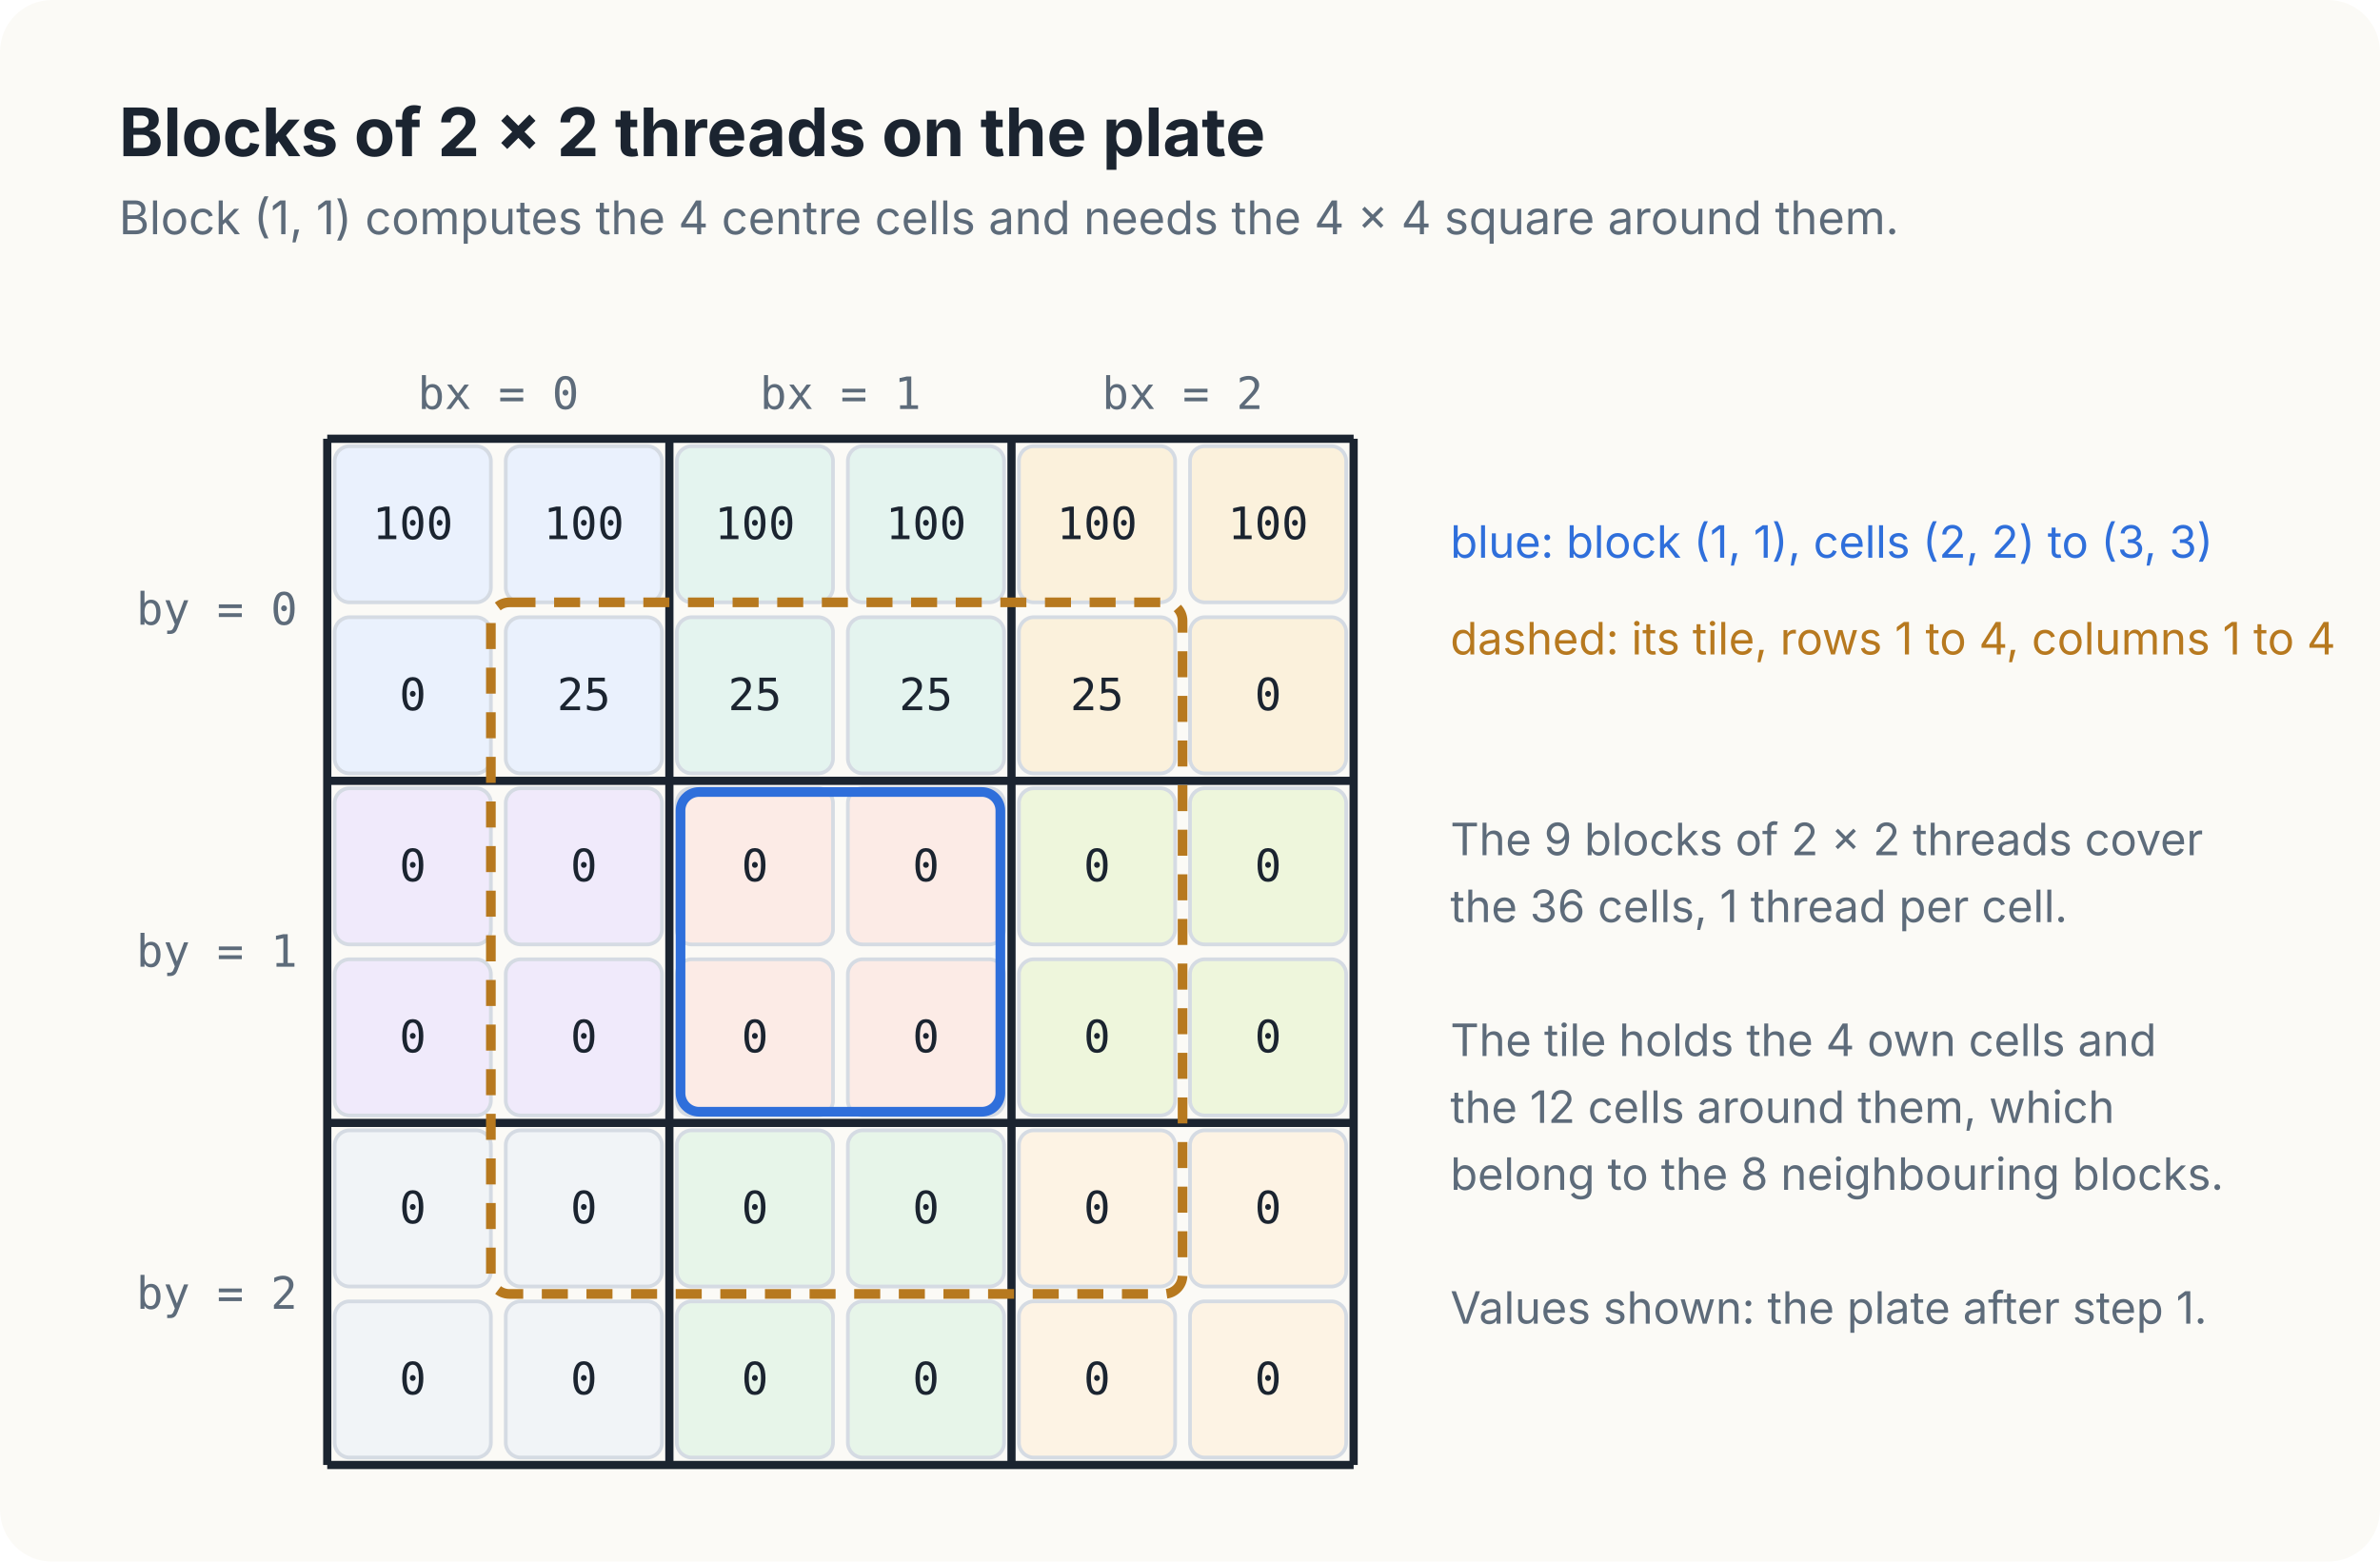
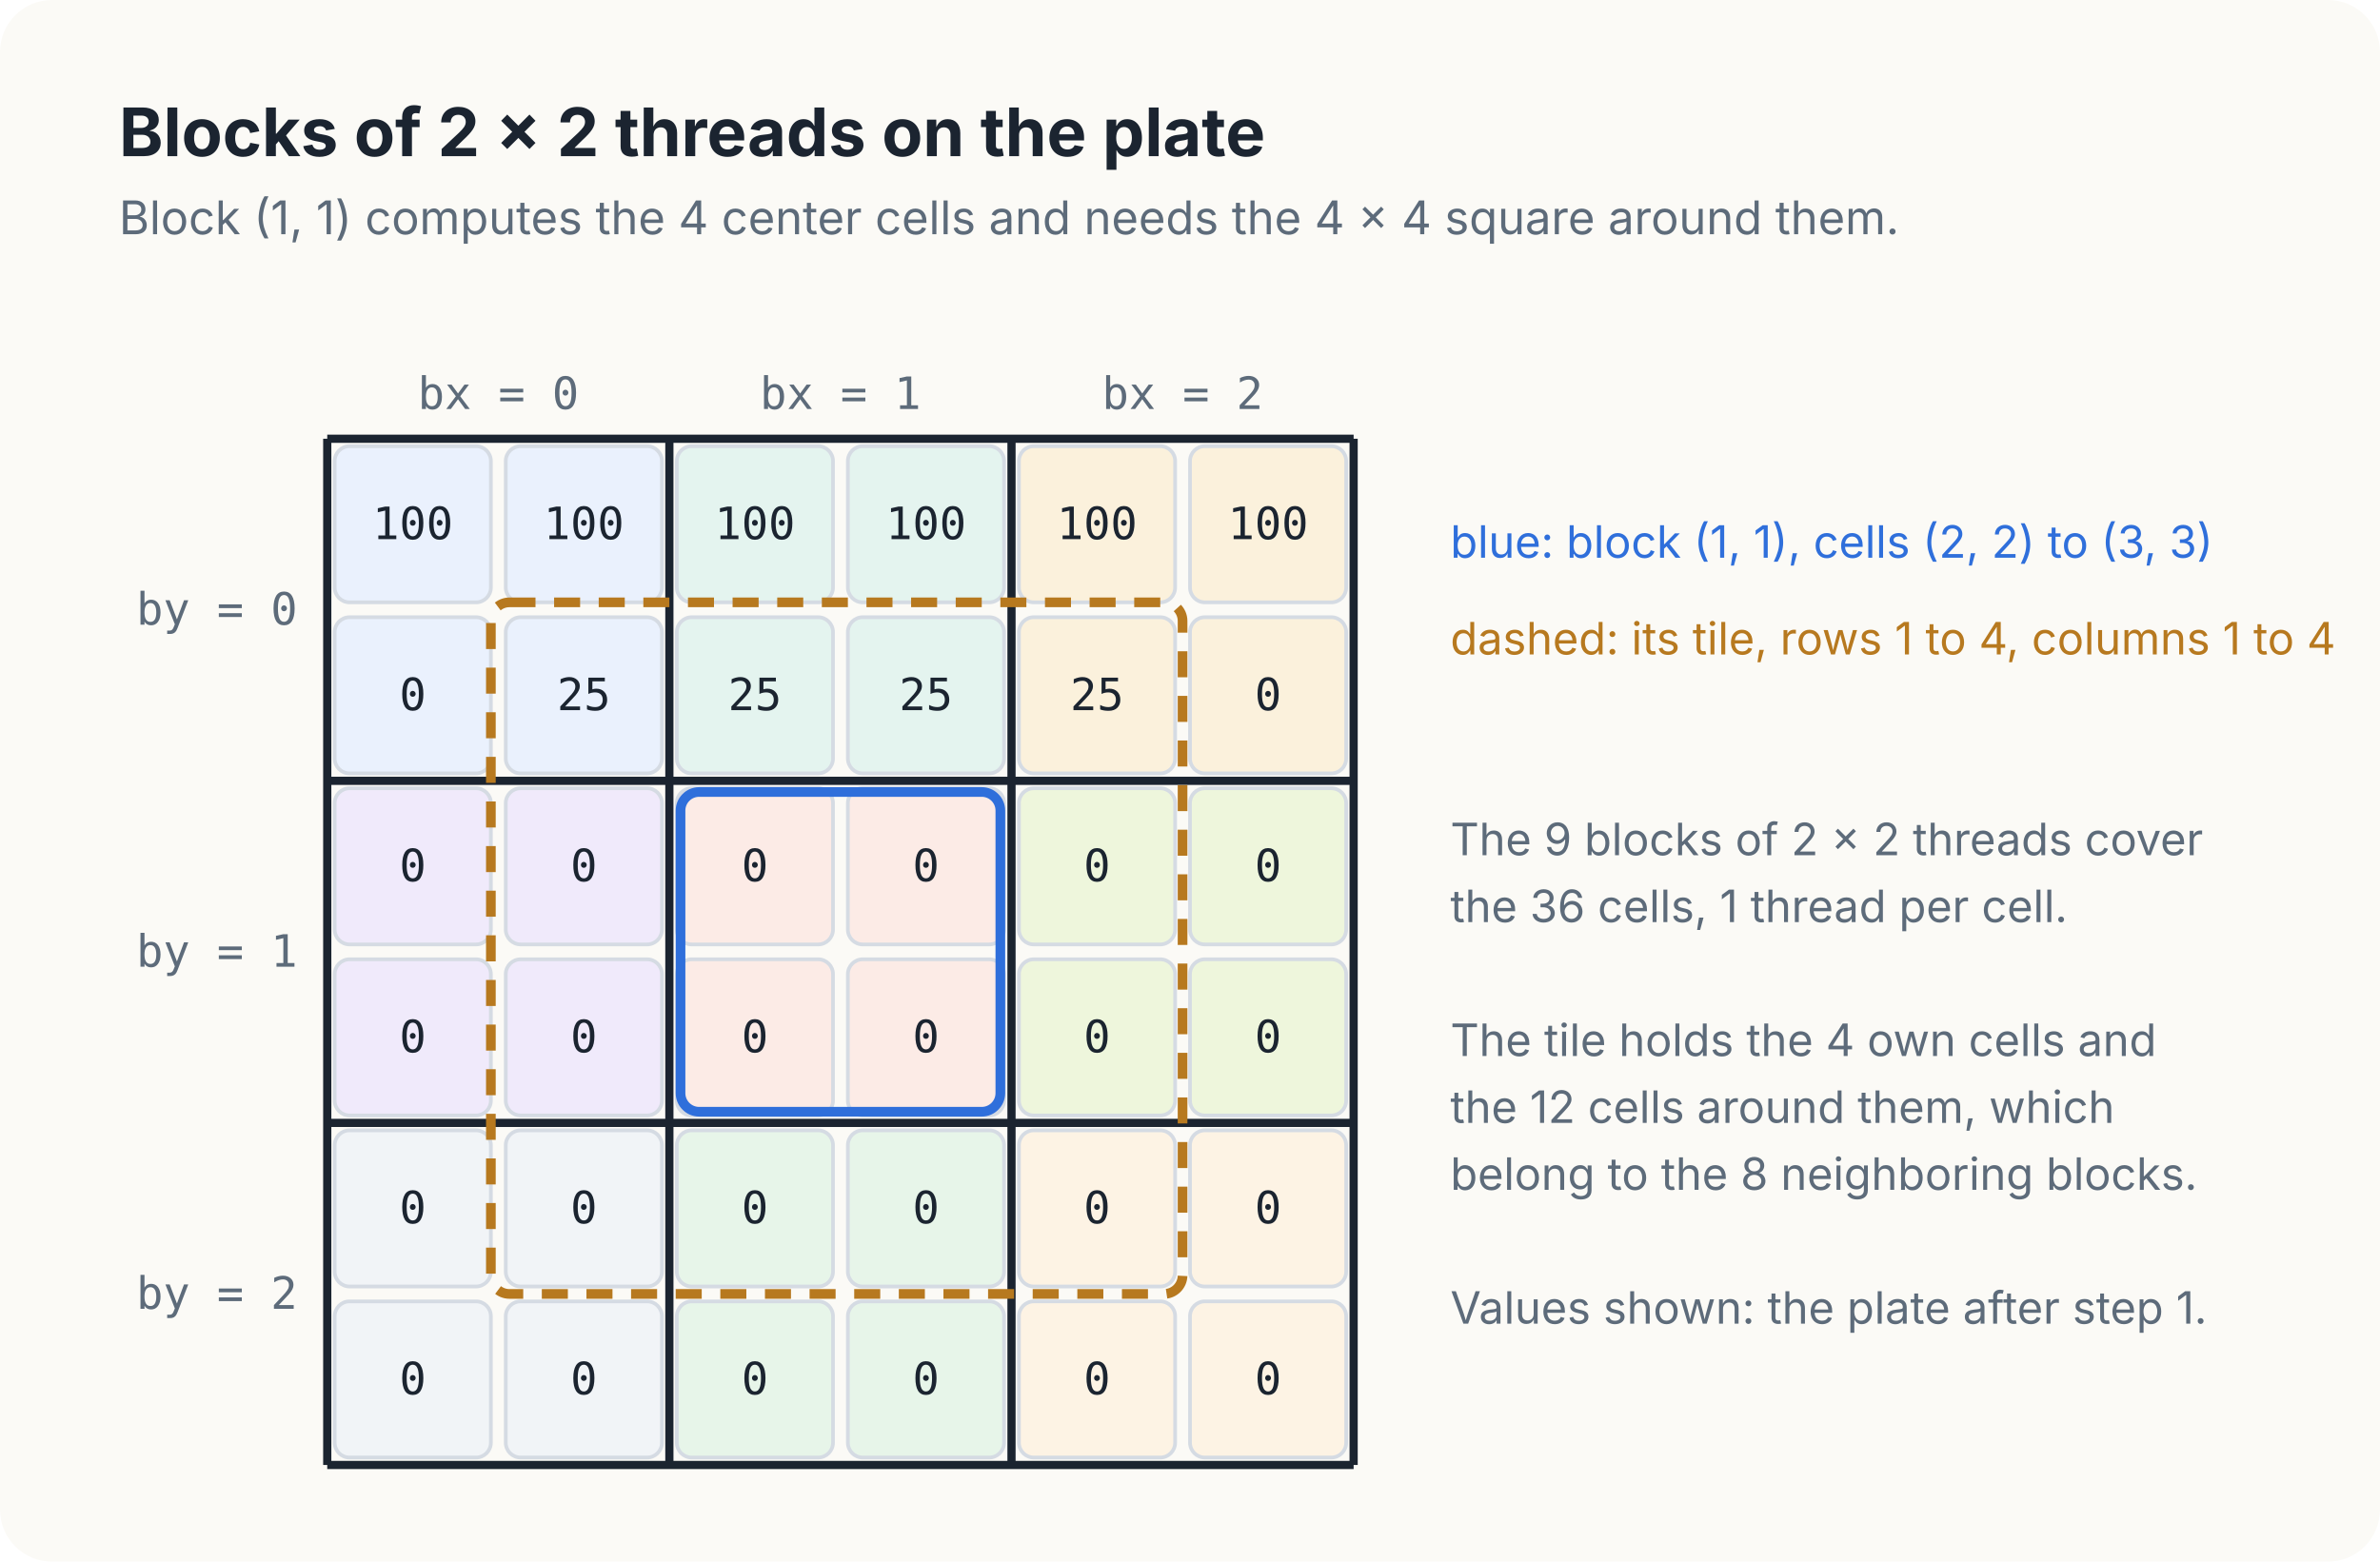
- <svg xmlns="http://www.w3.org/2000/svg" viewBox="0 0 640 420" width="640" height="420" role="img" aria-label="The 6 by 6 plate cut into 9 blocks of 2 by 2 cells, 1 colour per block. Block (1, 1) owns cells (2,2), (2,3), (3,2) and (3,3). Its tile, the 4 by 4 square of rows 1 to 4 and columns 1 to 4, is outlined: the 4 owned cells in the middle and 12 cells around them, which belong to the 8 neighbouring blocks.">
+ <svg xmlns="http://www.w3.org/2000/svg" viewBox="0 0 640 420" width="640" height="420" role="img" aria-label="The 6 by 6 plate cut into 9 blocks of 2 by 2 cells, 1 color per block. Block (1, 1) owns cells (2,2), (2,3), (3,2) and (3,3). Its tile, the 4 by 4 square of rows 1 to 4 and columns 1 to 4, is outlined: the 4 owned cells in the middle and 12 cells around them, which belong to the 8 neighboring blocks.">
  <style>
    text { font-family: Inter, "Segoe UI", "Helvetica Neue", Helvetica, Arial, sans-serif; fill: #1B2430; }
    .title { font-size: 18px; font-weight: 650; }
    .lede { font-size: 12.5px; fill: #5D6B7A; }
    .name { font-size: 14px; font-weight: 650; }
    .sub { font-size: 12px; fill: #5D6B7A; }
    .note { font-size: 12px; fill: #5D6B7A; }
    .tab { font-size: 11.5px; font-weight: 650; letter-spacing: 0.04em; fill: #5D6B7A; }
    .mono { font-family: "JetBrains Mono", "SF Mono", Menlo, Consolas, monospace; font-size: 12px; }
    .dim { fill: #8794A3; }
    .strong { font-weight: 700; }
    .trap { fill: #CF4526; font-weight: 700; }
    .pill { font-size: 11px; font-weight: 600; }
    .wire { fill: none; stroke: #3F5873; stroke-width: 1.8; stroke-linecap: round; stroke-linejoin: round; }
    .wire.danger { stroke: #CF4526; stroke-dasharray: 6 5; }
    .wire.idle { stroke: #7F8EA0; stroke-dasharray: 2 5; }
  </style>
  <defs>
    <filter id="lift" x="-10%" y="-10%" width="120%" height="135%">
      <feDropShadow dx="0" dy="2" stdDeviation="3" flood-color="#1B2430" flood-opacity="0.13" />
    </filter>
    <linearGradient id="thor-body" x1="0" y1="0" x2="0" y2="1">
      <stop offset="0" stop-color="#C6CCD5" />
      <stop offset="1" stop-color="#979EA9" />
    </linearGradient>
    <linearGradient id="switch-body" x1="0" y1="0" x2="0" y2="1">
      <stop offset="0" stop-color="#3B4656" />
      <stop offset="1" stop-color="#232B37" />
    </linearGradient>
    <marker id="head" viewBox="0 0 10 10" refX="8.5" refY="5" markerUnits="userSpaceOnUse" markerWidth="11" markerHeight="11" orient="auto">
      <path d="M0.5,1 L9,5 L0.5,9 Z" fill="#3F5873" />
    </marker>
    <marker id="head-danger" viewBox="0 0 10 10" refX="8.5" refY="5" markerUnits="userSpaceOnUse" markerWidth="11" markerHeight="11" orient="auto">
      <path d="M0.5,1 L9,5 L0.5,9 Z" fill="#CF4526" />
    </marker>
    <marker id="head-idle" viewBox="0 0 10 10" refX="8.5" refY="5" markerUnits="userSpaceOnUse" markerWidth="11" markerHeight="11" orient="auto">
      <path d="M0.5,1 L9,5 L0.5,9 Z" fill="#7F8EA0" />
    </marker>
  </defs>
  <rect width="640" height="420" rx="14" fill="#FBFAF6" />
  <text x="32.0" y="42.0" class="title" text-anchor="start" xml:space="preserve">Blocks of 2 × 2 threads on the plate</text>
-   <text x="32.0" y="63.0" class="lede" text-anchor="start" xml:space="preserve">Block (1, 1) computes the 4 centre cells and needs the 4 × 4 square around them.</text>
+   <text x="32.0" y="63.0" class="lede" text-anchor="start" xml:space="preserve">Block (1, 1) computes the 4 center cells and needs the 4 × 4 square around them.</text>
  <rect x="90.0" y="120.0" width="42.0" height="42.0" rx="4" fill="#EAF1FD" stroke="#D5DBE3" stroke-width="1.0" />
  <text x="111.0" y="145.0" class="mono" text-anchor="middle" style="fill:#1B2430" xml:space="preserve">100</text>
  <rect x="136.0" y="120.0" width="42.0" height="42.0" rx="4" fill="#EAF1FD" stroke="#D5DBE3" stroke-width="1.0" />
  <text x="157.0" y="145.0" class="mono" text-anchor="middle" style="fill:#1B2430" xml:space="preserve">100</text>
  <rect x="182.0" y="120.0" width="42.0" height="42.0" rx="4" fill="#E4F4EF" stroke="#D5DBE3" stroke-width="1.0" />
  <text x="203.0" y="145.0" class="mono" text-anchor="middle" style="fill:#1B2430" xml:space="preserve">100</text>
  <rect x="228.0" y="120.0" width="42.0" height="42.0" rx="4" fill="#E4F4EF" stroke="#D5DBE3" stroke-width="1.0" />
  <text x="249.0" y="145.0" class="mono" text-anchor="middle" style="fill:#1B2430" xml:space="preserve">100</text>
  <rect x="274.0" y="120.0" width="42.0" height="42.0" rx="4" fill="#FBF1DC" stroke="#D5DBE3" stroke-width="1.0" />
  <text x="295.0" y="145.0" class="mono" text-anchor="middle" style="fill:#1B2430" xml:space="preserve">100</text>
  <rect x="320.0" y="120.0" width="42.0" height="42.0" rx="4" fill="#FBF1DC" stroke="#D5DBE3" stroke-width="1.0" />
  <text x="341.0" y="145.0" class="mono" text-anchor="middle" style="fill:#1B2430" xml:space="preserve">100</text>
  <rect x="90.0" y="166.0" width="42.0" height="42.0" rx="4" fill="#EAF1FD" stroke="#D5DBE3" stroke-width="1.0" />
  <text x="111.0" y="191.0" class="mono" text-anchor="middle" style="fill:#1B2430" xml:space="preserve">0</text>
  <rect x="136.0" y="166.0" width="42.0" height="42.0" rx="4" fill="#EAF1FD" stroke="#D5DBE3" stroke-width="1.0" />
  <text x="157.0" y="191.0" class="mono" text-anchor="middle" style="fill:#1B2430" xml:space="preserve">25</text>
  <rect x="182.0" y="166.0" width="42.0" height="42.0" rx="4" fill="#E4F4EF" stroke="#D5DBE3" stroke-width="1.0" />
  <text x="203.0" y="191.0" class="mono" text-anchor="middle" style="fill:#1B2430" xml:space="preserve">25</text>
  <rect x="228.0" y="166.0" width="42.0" height="42.0" rx="4" fill="#E4F4EF" stroke="#D5DBE3" stroke-width="1.0" />
  <text x="249.0" y="191.0" class="mono" text-anchor="middle" style="fill:#1B2430" xml:space="preserve">25</text>
  <rect x="274.0" y="166.0" width="42.0" height="42.0" rx="4" fill="#FBF1DC" stroke="#D5DBE3" stroke-width="1.0" />
  <text x="295.0" y="191.0" class="mono" text-anchor="middle" style="fill:#1B2430" xml:space="preserve">25</text>
  <rect x="320.0" y="166.0" width="42.0" height="42.0" rx="4" fill="#FBF1DC" stroke="#D5DBE3" stroke-width="1.0" />
  <text x="341.0" y="191.0" class="mono" text-anchor="middle" style="fill:#1B2430" xml:space="preserve">0</text>
  <rect x="90.0" y="212.0" width="42.0" height="42.0" rx="4" fill="#F0EAFB" stroke="#D5DBE3" stroke-width="1.0" />
  <text x="111.0" y="237.0" class="mono" text-anchor="middle" style="fill:#1B2430" xml:space="preserve">0</text>
  <rect x="136.0" y="212.0" width="42.0" height="42.0" rx="4" fill="#F0EAFB" stroke="#D5DBE3" stroke-width="1.0" />
  <text x="157.0" y="237.0" class="mono" text-anchor="middle" style="fill:#1B2430" xml:space="preserve">0</text>
  <rect x="182.0" y="212.0" width="42.0" height="42.0" rx="4" fill="#FCEBE6" stroke="#D5DBE3" stroke-width="1.0" />
  <text x="203.0" y="237.0" class="mono" text-anchor="middle" style="fill:#1B2430" xml:space="preserve">0</text>
  <rect x="228.0" y="212.0" width="42.0" height="42.0" rx="4" fill="#FCEBE6" stroke="#D5DBE3" stroke-width="1.0" />
  <text x="249.0" y="237.0" class="mono" text-anchor="middle" style="fill:#1B2430" xml:space="preserve">0</text>
  <rect x="274.0" y="212.0" width="42.0" height="42.0" rx="4" fill="#EEF6DC" stroke="#D5DBE3" stroke-width="1.0" />
  <text x="295.0" y="237.0" class="mono" text-anchor="middle" style="fill:#1B2430" xml:space="preserve">0</text>
  <rect x="320.0" y="212.0" width="42.0" height="42.0" rx="4" fill="#EEF6DC" stroke="#D5DBE3" stroke-width="1.0" />
  <text x="341.0" y="237.0" class="mono" text-anchor="middle" style="fill:#1B2430" xml:space="preserve">0</text>
  <rect x="90.0" y="258.0" width="42.0" height="42.0" rx="4" fill="#F0EAFB" stroke="#D5DBE3" stroke-width="1.0" />
  <text x="111.0" y="283.0" class="mono" text-anchor="middle" style="fill:#1B2430" xml:space="preserve">0</text>
  <rect x="136.0" y="258.0" width="42.0" height="42.0" rx="4" fill="#F0EAFB" stroke="#D5DBE3" stroke-width="1.0" />
  <text x="157.0" y="283.0" class="mono" text-anchor="middle" style="fill:#1B2430" xml:space="preserve">0</text>
  <rect x="182.0" y="258.0" width="42.0" height="42.0" rx="4" fill="#FCEBE6" stroke="#D5DBE3" stroke-width="1.0" />
  <text x="203.0" y="283.0" class="mono" text-anchor="middle" style="fill:#1B2430" xml:space="preserve">0</text>
  <rect x="228.0" y="258.0" width="42.0" height="42.0" rx="4" fill="#FCEBE6" stroke="#D5DBE3" stroke-width="1.0" />
  <text x="249.0" y="283.0" class="mono" text-anchor="middle" style="fill:#1B2430" xml:space="preserve">0</text>
  <rect x="274.0" y="258.0" width="42.0" height="42.0" rx="4" fill="#EEF6DC" stroke="#D5DBE3" stroke-width="1.0" />
  <text x="295.0" y="283.0" class="mono" text-anchor="middle" style="fill:#1B2430" xml:space="preserve">0</text>
  <rect x="320.0" y="258.0" width="42.0" height="42.0" rx="4" fill="#EEF6DC" stroke="#D5DBE3" stroke-width="1.0" />
  <text x="341.0" y="283.0" class="mono" text-anchor="middle" style="fill:#1B2430" xml:space="preserve">0</text>
  <rect x="90.0" y="304.0" width="42.0" height="42.0" rx="4" fill="#F1F4F7" stroke="#D5DBE3" stroke-width="1.0" />
  <text x="111.0" y="329.0" class="mono" text-anchor="middle" style="fill:#1B2430" xml:space="preserve">0</text>
  <rect x="136.0" y="304.0" width="42.0" height="42.0" rx="4" fill="#F1F4F7" stroke="#D5DBE3" stroke-width="1.0" />
  <text x="157.0" y="329.0" class="mono" text-anchor="middle" style="fill:#1B2430" xml:space="preserve">0</text>
  <rect x="182.0" y="304.0" width="42.0" height="42.0" rx="4" fill="#E7F5E9" stroke="#D5DBE3" stroke-width="1.0" />
  <text x="203.0" y="329.0" class="mono" text-anchor="middle" style="fill:#1B2430" xml:space="preserve">0</text>
  <rect x="228.0" y="304.0" width="42.0" height="42.0" rx="4" fill="#E7F5E9" stroke="#D5DBE3" stroke-width="1.0" />
  <text x="249.0" y="329.0" class="mono" text-anchor="middle" style="fill:#1B2430" xml:space="preserve">0</text>
  <rect x="274.0" y="304.0" width="42.0" height="42.0" rx="4" fill="#FDF3E4" stroke="#D5DBE3" stroke-width="1.0" />
  <text x="295.0" y="329.0" class="mono" text-anchor="middle" style="fill:#1B2430" xml:space="preserve">0</text>
  <rect x="320.0" y="304.0" width="42.0" height="42.0" rx="4" fill="#FDF3E4" stroke="#D5DBE3" stroke-width="1.0" />
  <text x="341.0" y="329.0" class="mono" text-anchor="middle" style="fill:#1B2430" xml:space="preserve">0</text>
  <rect x="90.0" y="350.0" width="42.0" height="42.0" rx="4" fill="#F1F4F7" stroke="#D5DBE3" stroke-width="1.0" />
  <text x="111.0" y="375.0" class="mono" text-anchor="middle" style="fill:#1B2430" xml:space="preserve">0</text>
  <rect x="136.0" y="350.0" width="42.0" height="42.0" rx="4" fill="#F1F4F7" stroke="#D5DBE3" stroke-width="1.0" />
  <text x="157.0" y="375.0" class="mono" text-anchor="middle" style="fill:#1B2430" xml:space="preserve">0</text>
  <rect x="182.0" y="350.0" width="42.0" height="42.0" rx="4" fill="#E7F5E9" stroke="#D5DBE3" stroke-width="1.0" />
  <text x="203.0" y="375.0" class="mono" text-anchor="middle" style="fill:#1B2430" xml:space="preserve">0</text>
  <rect x="228.0" y="350.0" width="42.0" height="42.0" rx="4" fill="#E7F5E9" stroke="#D5DBE3" stroke-width="1.0" />
  <text x="249.0" y="375.0" class="mono" text-anchor="middle" style="fill:#1B2430" xml:space="preserve">0</text>
  <rect x="274.0" y="350.0" width="42.0" height="42.0" rx="4" fill="#FDF3E4" stroke="#D5DBE3" stroke-width="1.0" />
  <text x="295.0" y="375.0" class="mono" text-anchor="middle" style="fill:#1B2430" xml:space="preserve">0</text>
  <rect x="320.0" y="350.0" width="42.0" height="42.0" rx="4" fill="#FDF3E4" stroke="#D5DBE3" stroke-width="1.0" />
  <text x="341.0" y="375.0" class="mono" text-anchor="middle" style="fill:#1B2430" xml:space="preserve">0</text>
  <line x1="88.0" y1="118.0" x2="88.0" y2="394.0" stroke="#1B2430" stroke-width="2.2" />
  <line x1="88.0" y1="118.0" x2="364.0" y2="118.0" stroke="#1B2430" stroke-width="2.2" />
  <line x1="180.0" y1="118.0" x2="180.0" y2="394.0" stroke="#1B2430" stroke-width="2.2" />
  <line x1="88.0" y1="210.0" x2="364.0" y2="210.0" stroke="#1B2430" stroke-width="2.2" />
  <line x1="272.0" y1="118.0" x2="272.0" y2="394.0" stroke="#1B2430" stroke-width="2.2" />
  <line x1="88.0" y1="302.0" x2="364.0" y2="302.0" stroke="#1B2430" stroke-width="2.2" />
  <line x1="364.0" y1="118.0" x2="364.0" y2="394.0" stroke="#1B2430" stroke-width="2.2" />
  <line x1="88.0" y1="394.0" x2="364.0" y2="394.0" stroke="#1B2430" stroke-width="2.2" />
  <text x="134.0" y="110.0" class="mono" text-anchor="middle" style="fill:#5D6B7A" xml:space="preserve">bx = 0</text>
  <text x="80.0" y="168.0" class="mono" text-anchor="end" style="fill:#5D6B7A" xml:space="preserve">by = 0</text>
  <text x="226.0" y="110.0" class="mono" text-anchor="middle" style="fill:#5D6B7A" xml:space="preserve">bx = 1</text>
  <text x="80.0" y="260.0" class="mono" text-anchor="end" style="fill:#5D6B7A" xml:space="preserve">by = 1</text>
  <text x="318.0" y="110.0" class="mono" text-anchor="middle" style="fill:#5D6B7A" xml:space="preserve">bx = 2</text>
  <text x="80.0" y="352.0" class="mono" text-anchor="end" style="fill:#5D6B7A" xml:space="preserve">by = 2</text>
  <rect x="183.0" y="213.0" width="86.0" height="86.0" rx="5" fill="none" stroke="#2F6FDB" stroke-width="2.6" />
  <rect x="132.0" y="162.0" width="186.0" height="186.0" rx="5" fill="none" stroke="#B7791F" stroke-width="2.6" stroke-dasharray="7 5" />
  <text x="390.0" y="150.0" class="note" text-anchor="start" style="fill:#2F6FDB" xml:space="preserve">blue: block (1, 1), cells (2, 2) to (3, 3)</text>
  <text x="390.0" y="176.0" class="note" text-anchor="start" style="fill:#B7791F" xml:space="preserve">dashed: its tile, rows 1 to 4, columns 1 to 4</text>
  <text x="390.0" y="230.0" class="note" text-anchor="start" xml:space="preserve">The 9 blocks of 2 × 2 threads cover</text>
  <text x="390.0" y="248.0" class="note" text-anchor="start" xml:space="preserve">the 36 cells, 1 thread per cell.</text>
  <text x="390.0" y="284.0" class="note" text-anchor="start" xml:space="preserve">The tile holds the 4 own cells and</text>
  <text x="390.0" y="302.0" class="note" text-anchor="start" xml:space="preserve">the 12 cells around them, which</text>
-   <text x="390.0" y="320.0" class="note" text-anchor="start" xml:space="preserve">belong to the 8 neighbouring blocks.</text>
+   <text x="390.0" y="320.0" class="note" text-anchor="start" xml:space="preserve">belong to the 8 neighboring blocks.</text>
  <text x="390.0" y="356.0" class="note" text-anchor="start" xml:space="preserve">Values shown: the plate after step 1.</text>
</svg>
